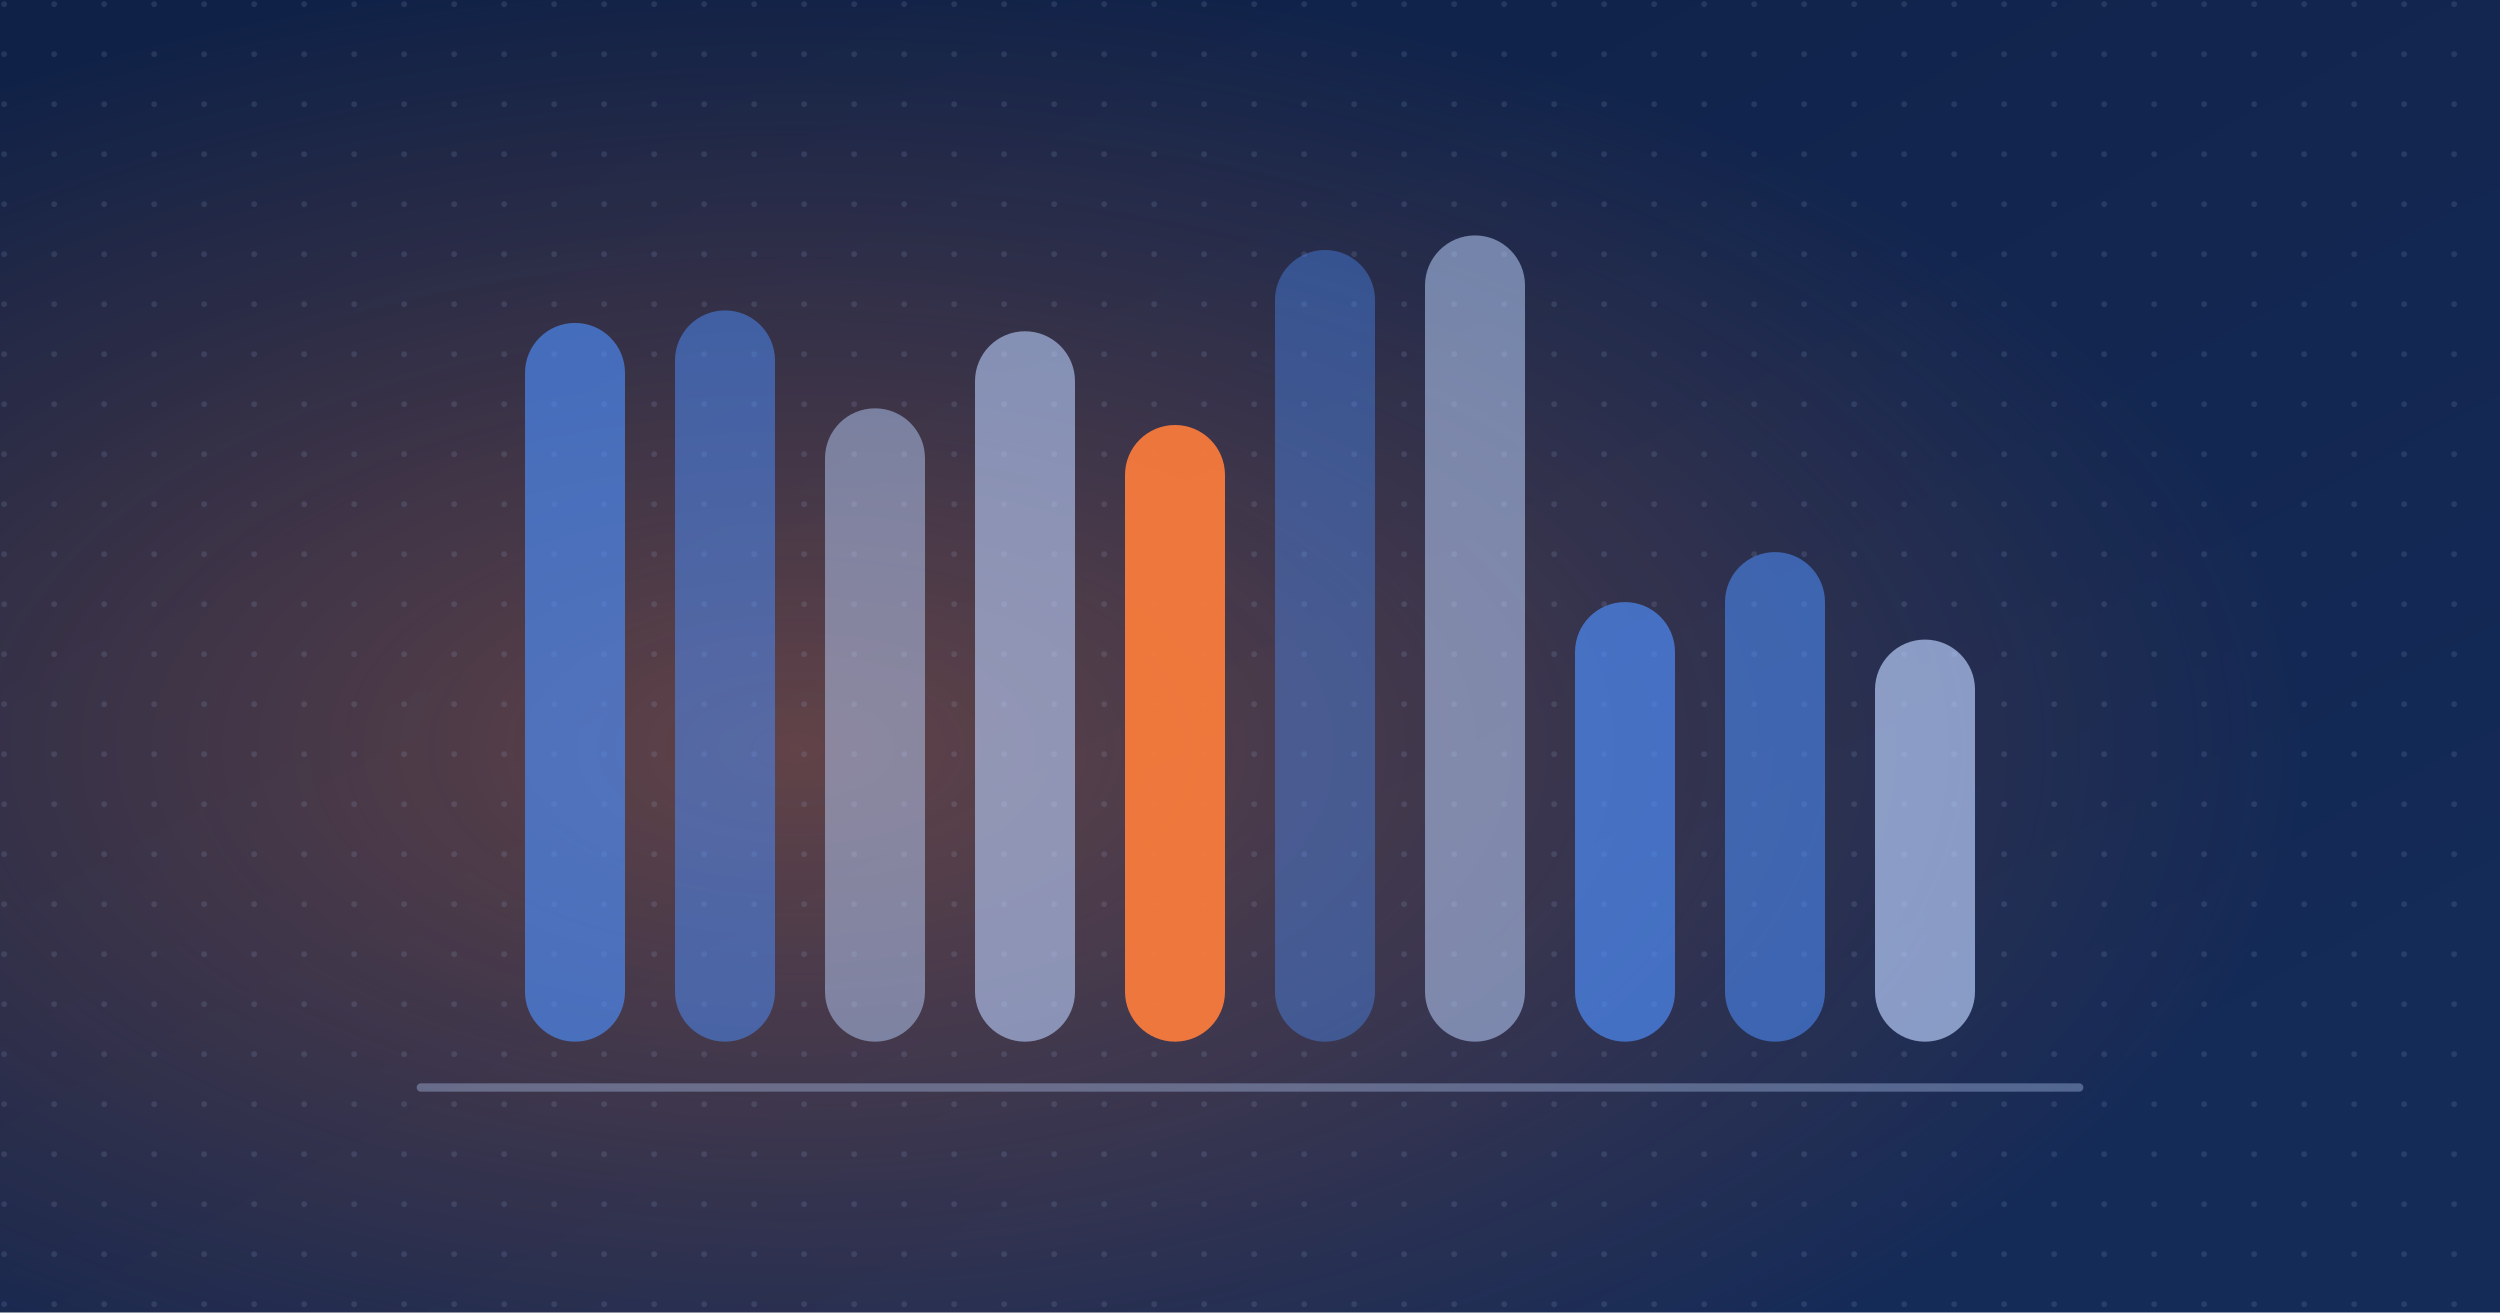
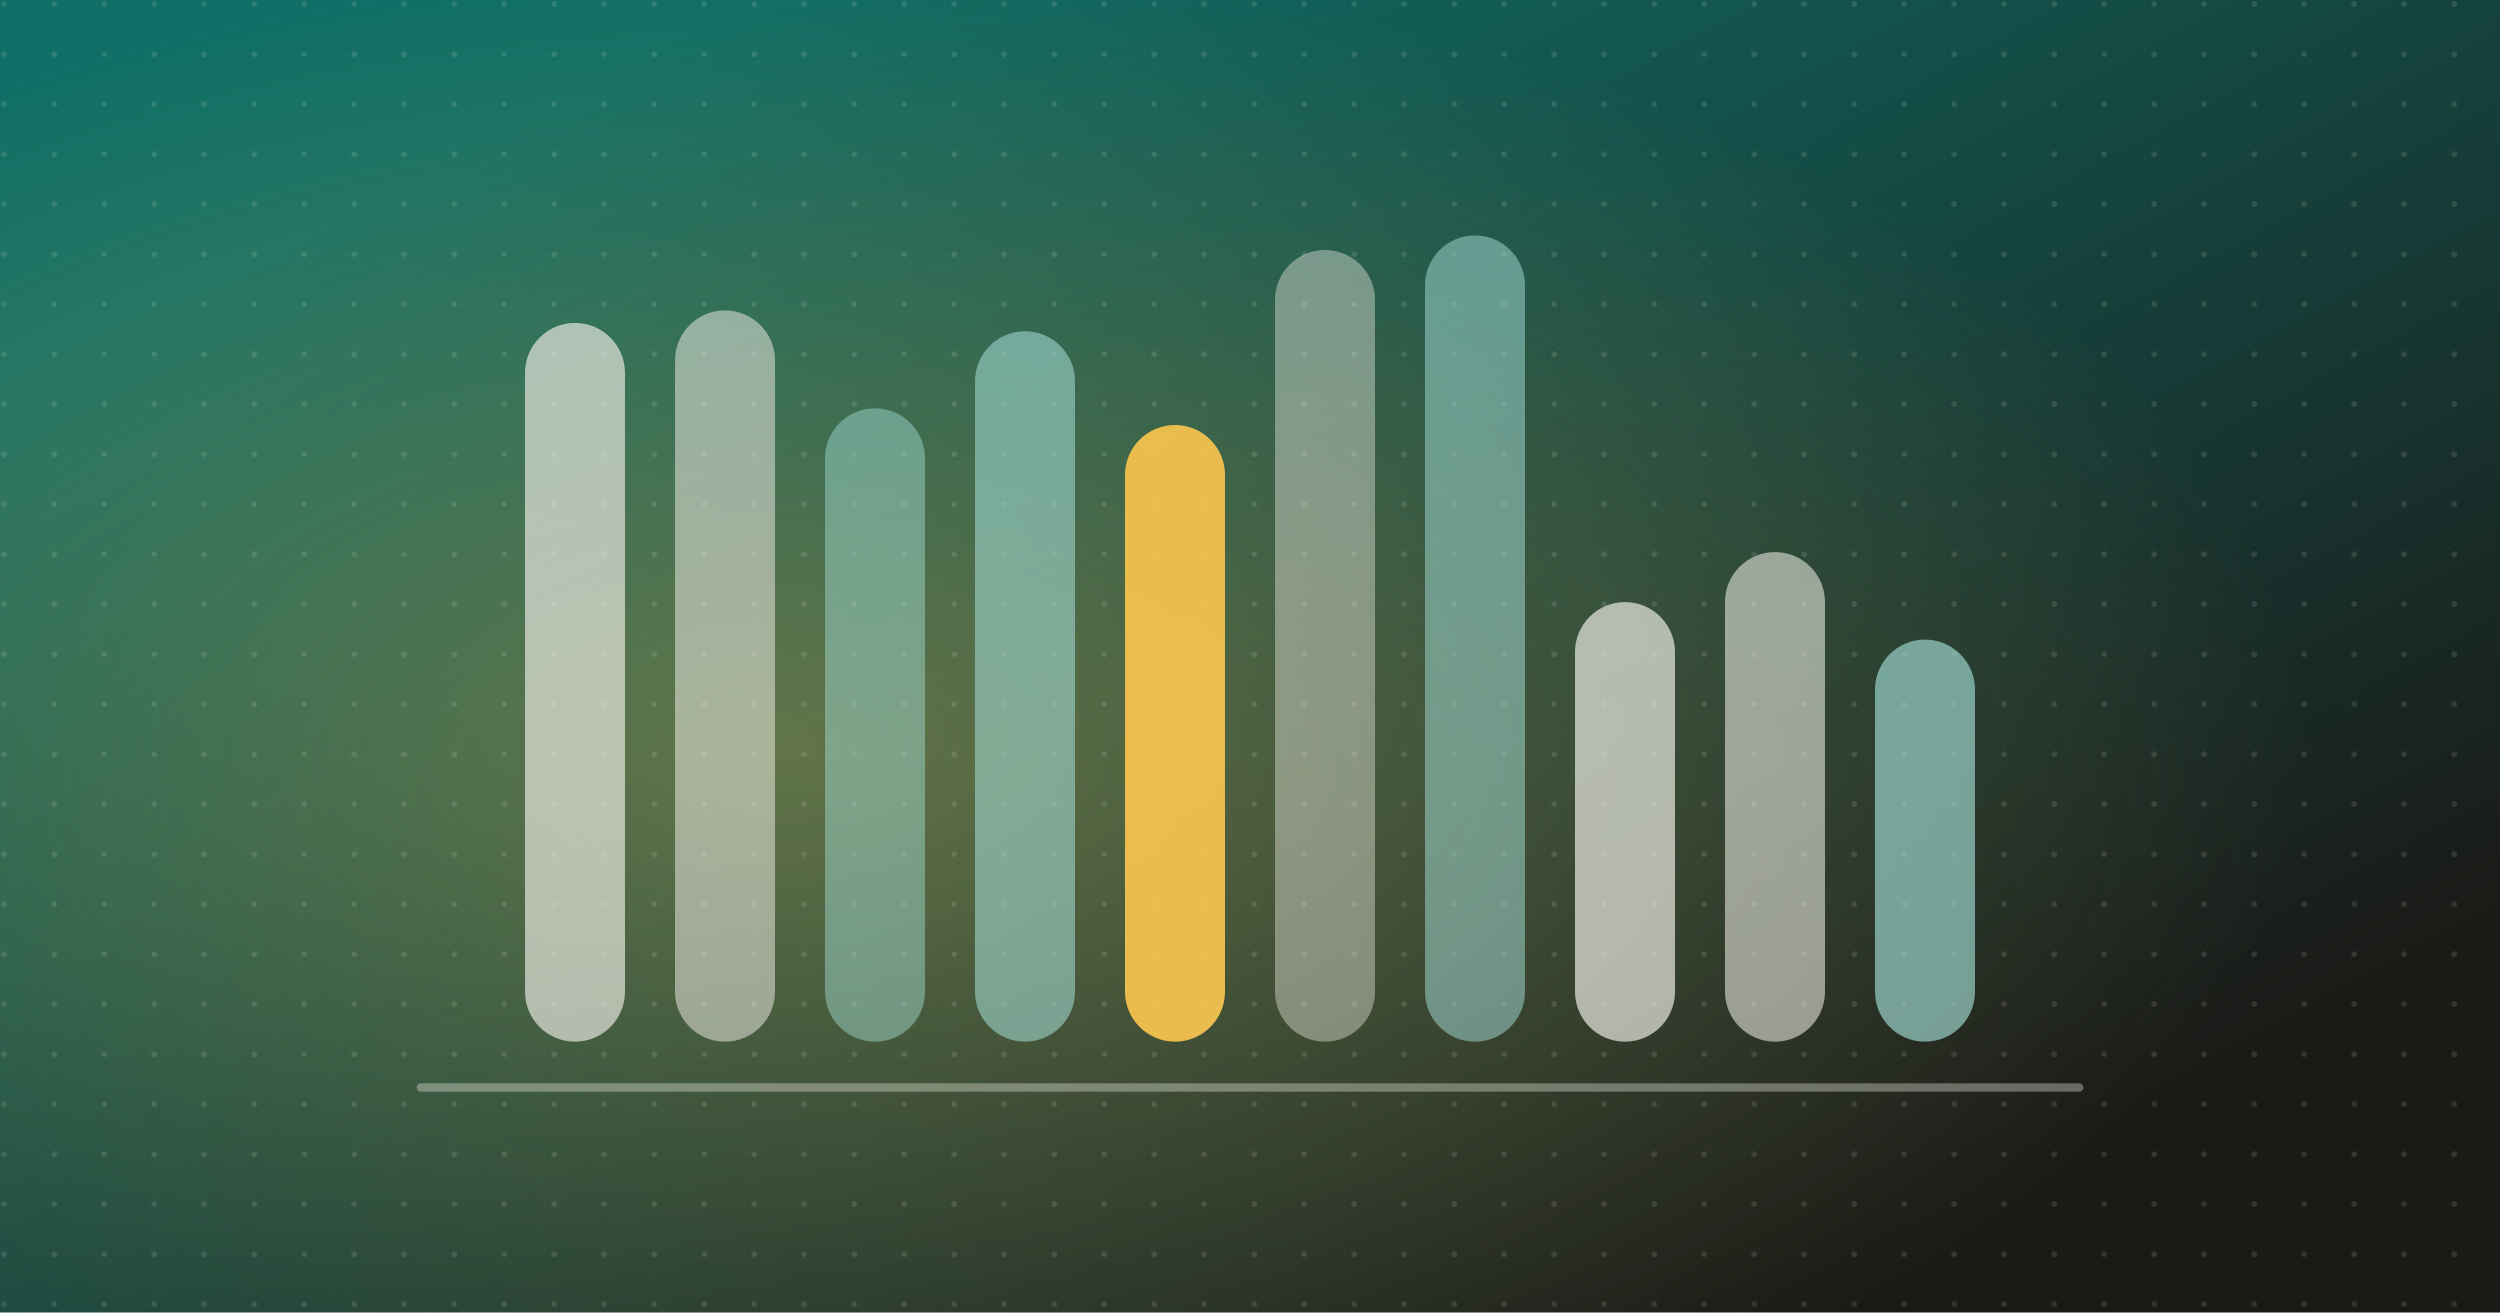
<svg xmlns="http://www.w3.org/2000/svg" viewBox="0 0 1200 630" width="1200" height="630" role="img" aria-hidden="true">
  <defs>
    <linearGradient id="bg" gradientTransform="rotate(44 .5 .5)">
-       <stop offset="0" stop-color="#0f2147" />
-       <stop offset="1" stop-color="#142a57" />
+       <stop offset="0" stop-color="#0f6e66" />
+       <stop offset="1" stop-color="#1b1a17" />
    </linearGradient>
    <radialGradient id="glow" cx=".32" cy=".57" r=".6">
-       <stop offset="0" stop-color="#f67a3c" stop-opacity=".35" />
-       <stop offset="1" stop-color="#f67a3c" stop-opacity="0" />
+       <stop offset="0" stop-color="#f2c14e" stop-opacity=".35" />
+       <stop offset="1" stop-color="#f2c14e" stop-opacity="0" />
    </radialGradient>
    <pattern id="dots" width="24" height="24" patternUnits="userSpaceOnUse">
-       <circle cx="2" cy="2" r="1.4" fill="#bcd3ff" fill-opacity=".12" />
+       <circle cx="2" cy="2" r="1.4" fill="#f6f3ec" fill-opacity=".12" />
    </pattern>
  </defs>
  <rect width="1200" height="630" fill="url(#bg)" />
  <rect width="1200" height="630" fill="url(#glow)" />
  <rect width="1200" height="630" fill="url(#dots)" />
-   <rect x="252" y="155" width="48" height="345" rx="24" fill="#4f90ff" fill-opacity=".63" />
-   <rect x="324" y="149" width="48" height="351" rx="24" fill="#4f90ff" fill-opacity=".50" />
-   <rect x="396" y="196" width="48" height="304" rx="24" fill="#bcd3ff" fill-opacity=".48" />
-   <rect x="468" y="159" width="48" height="341" rx="24" fill="#bcd3ff" fill-opacity=".59" />
-   <rect x="540" y="204" width="48" height="296" rx="24" fill="#f67a3c" fill-opacity=".95" />
-   <rect x="612" y="120" width="48" height="380" rx="24" fill="#4f90ff" fill-opacity=".39" />
-   <rect x="684" y="113" width="48" height="387" rx="24" fill="#bcd3ff" fill-opacity=".53" />
-   <rect x="756" y="289" width="48" height="211" rx="24" fill="#4f90ff" fill-opacity=".66" />
-   <rect x="828" y="265" width="48" height="235" rx="24" fill="#4f90ff" fill-opacity=".55" />
-   <rect x="900" y="307" width="48" height="193" rx="24" fill="#bcd3ff" fill-opacity=".67" />
-   <rect x="200" y="520" width="800" height="4" rx="2" fill="#bcd3ff" fill-opacity=".35" />
+   <rect x="252" y="155" width="48" height="345" rx="24" fill="#f6f3ec" fill-opacity=".63" />
+   <rect x="324" y="149" width="48" height="351" rx="24" fill="#f6f3ec" fill-opacity=".50" />
+   <rect x="396" y="196" width="48" height="304" rx="24" fill="#9fd8cf" fill-opacity=".48" />
+   <rect x="468" y="159" width="48" height="341" rx="24" fill="#9fd8cf" fill-opacity=".59" />
+   <rect x="540" y="204" width="48" height="296" rx="24" fill="#f2c14e" fill-opacity=".95" />
+   <rect x="612" y="120" width="48" height="380" rx="24" fill="#f6f3ec" fill-opacity=".39" />
+   <rect x="684" y="113" width="48" height="387" rx="24" fill="#9fd8cf" fill-opacity=".53" />
+   <rect x="756" y="289" width="48" height="211" rx="24" fill="#f6f3ec" fill-opacity=".66" />
+   <rect x="828" y="265" width="48" height="235" rx="24" fill="#f6f3ec" fill-opacity=".55" />
+   <rect x="900" y="307" width="48" height="193" rx="24" fill="#9fd8cf" fill-opacity=".67" />
+   <rect x="200" y="520" width="800" height="4" rx="2" fill="#f6f3ec" fill-opacity=".35" />
</svg>
